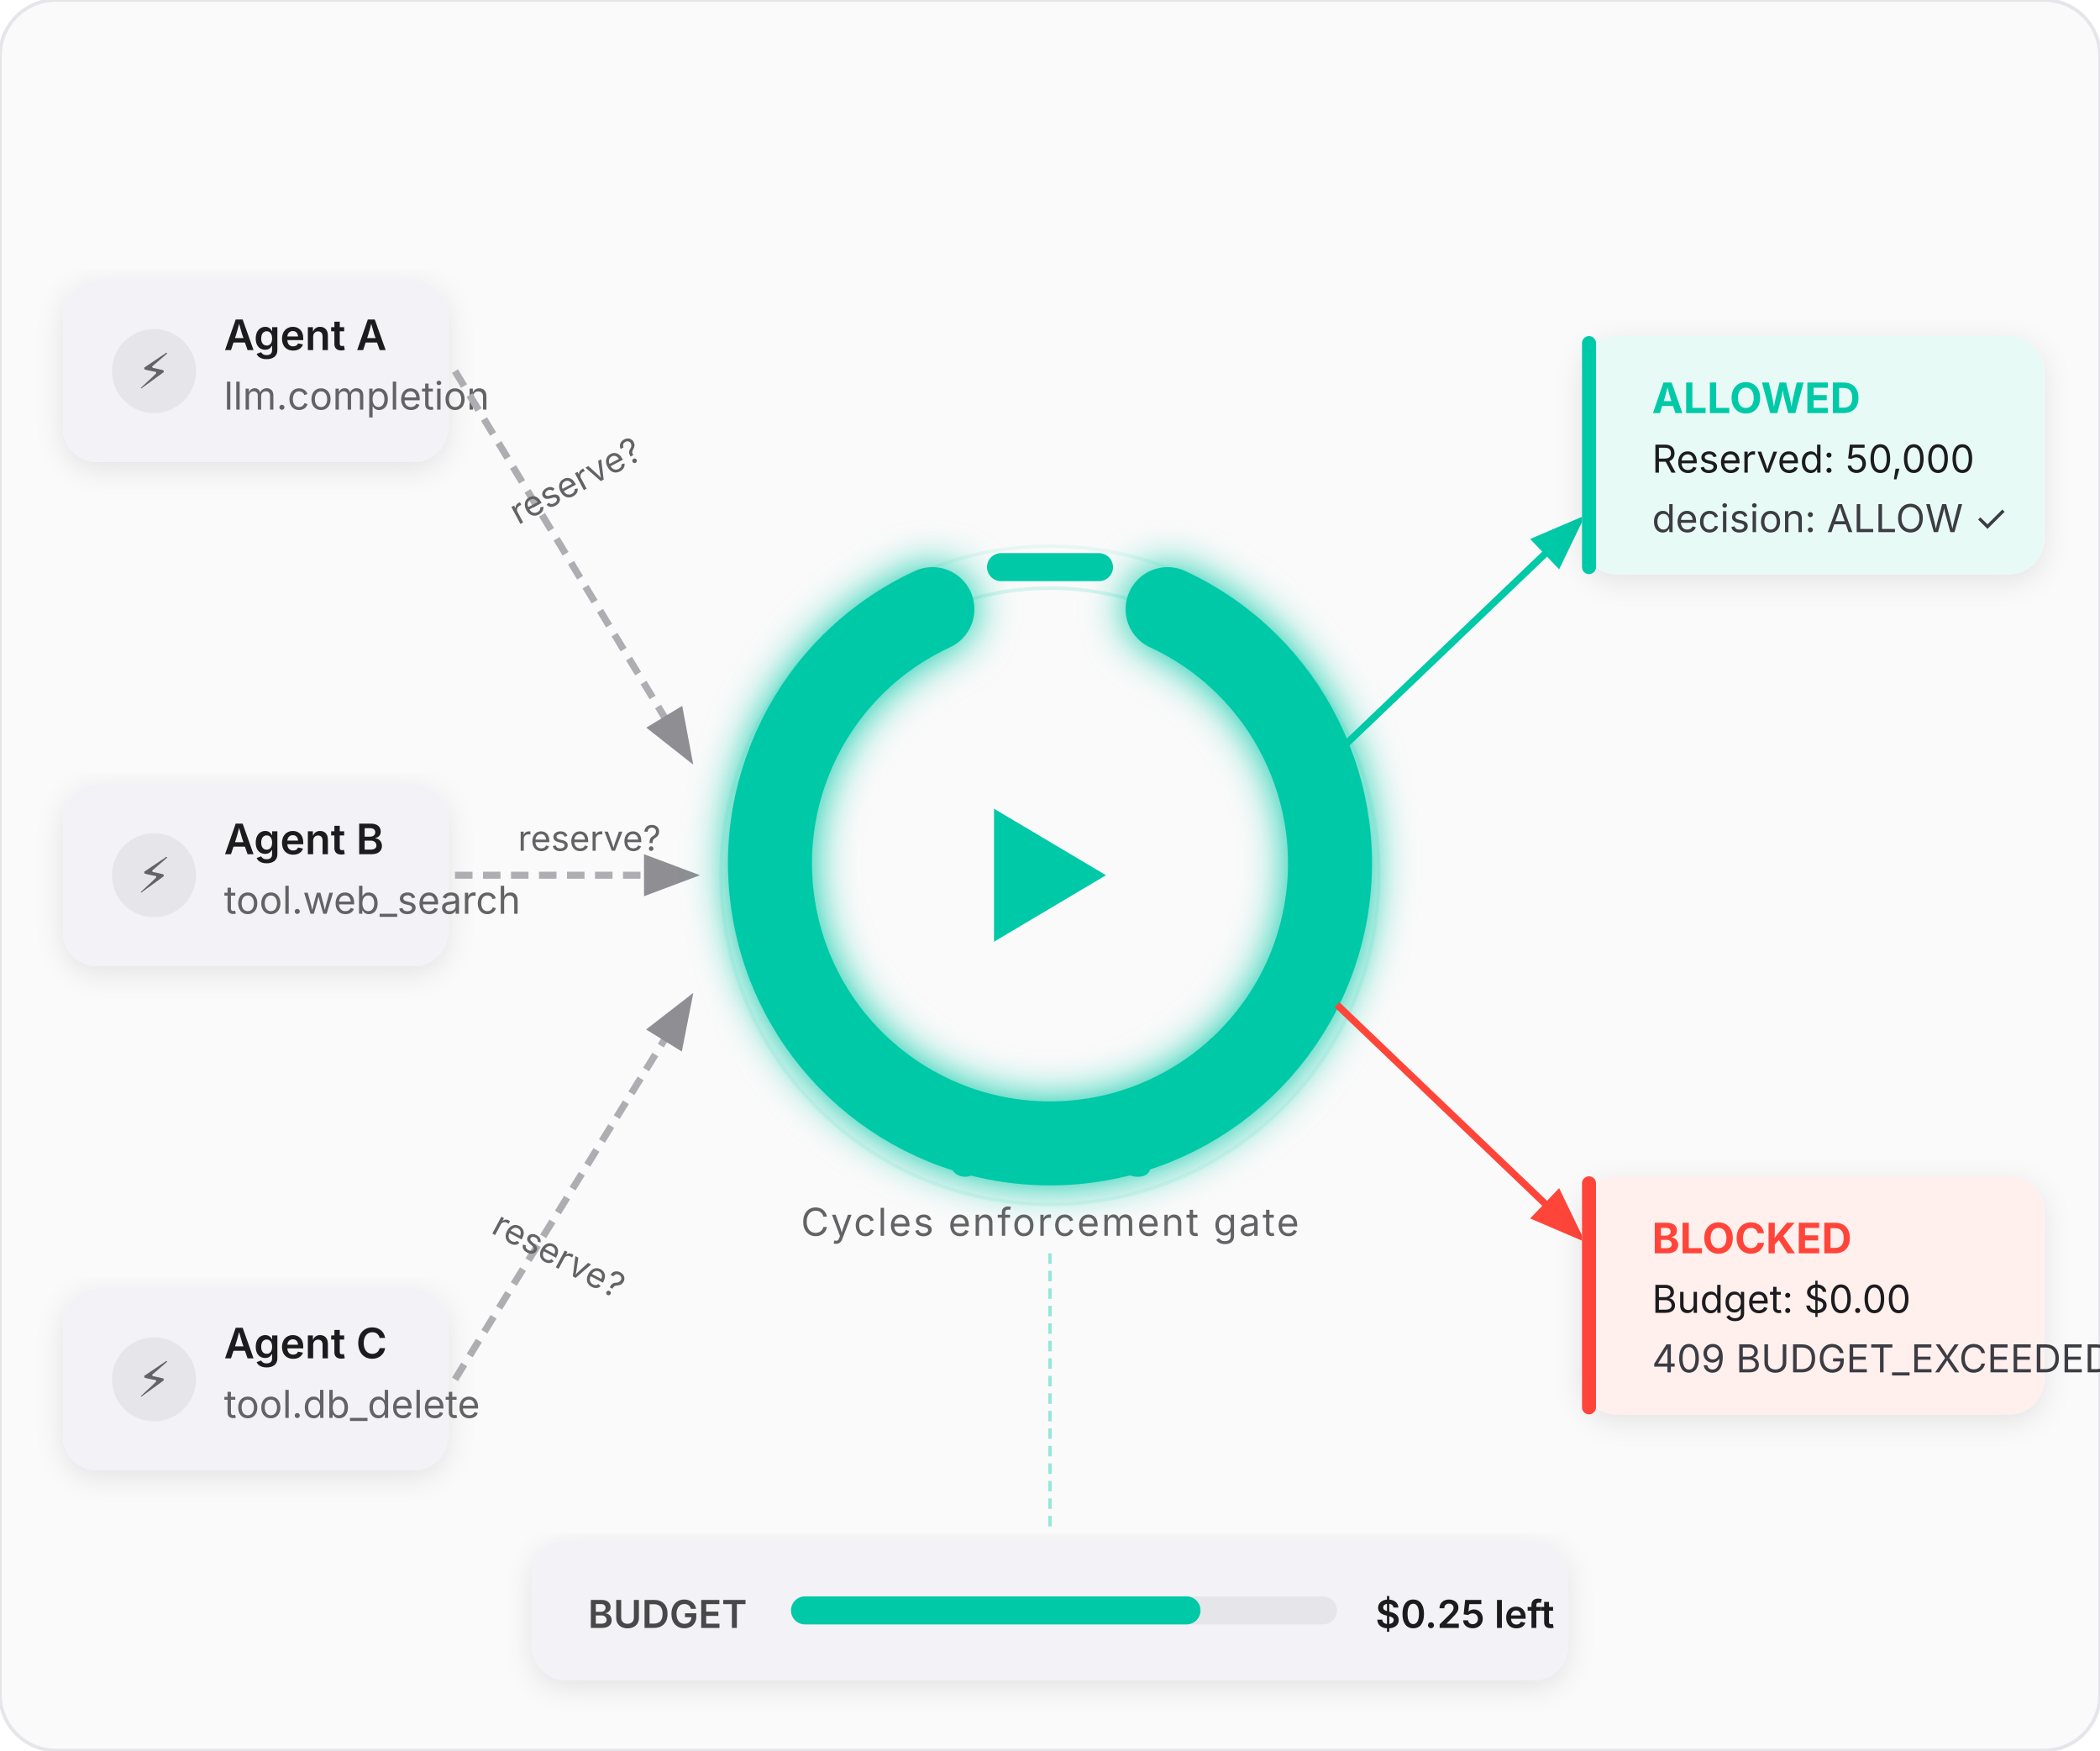
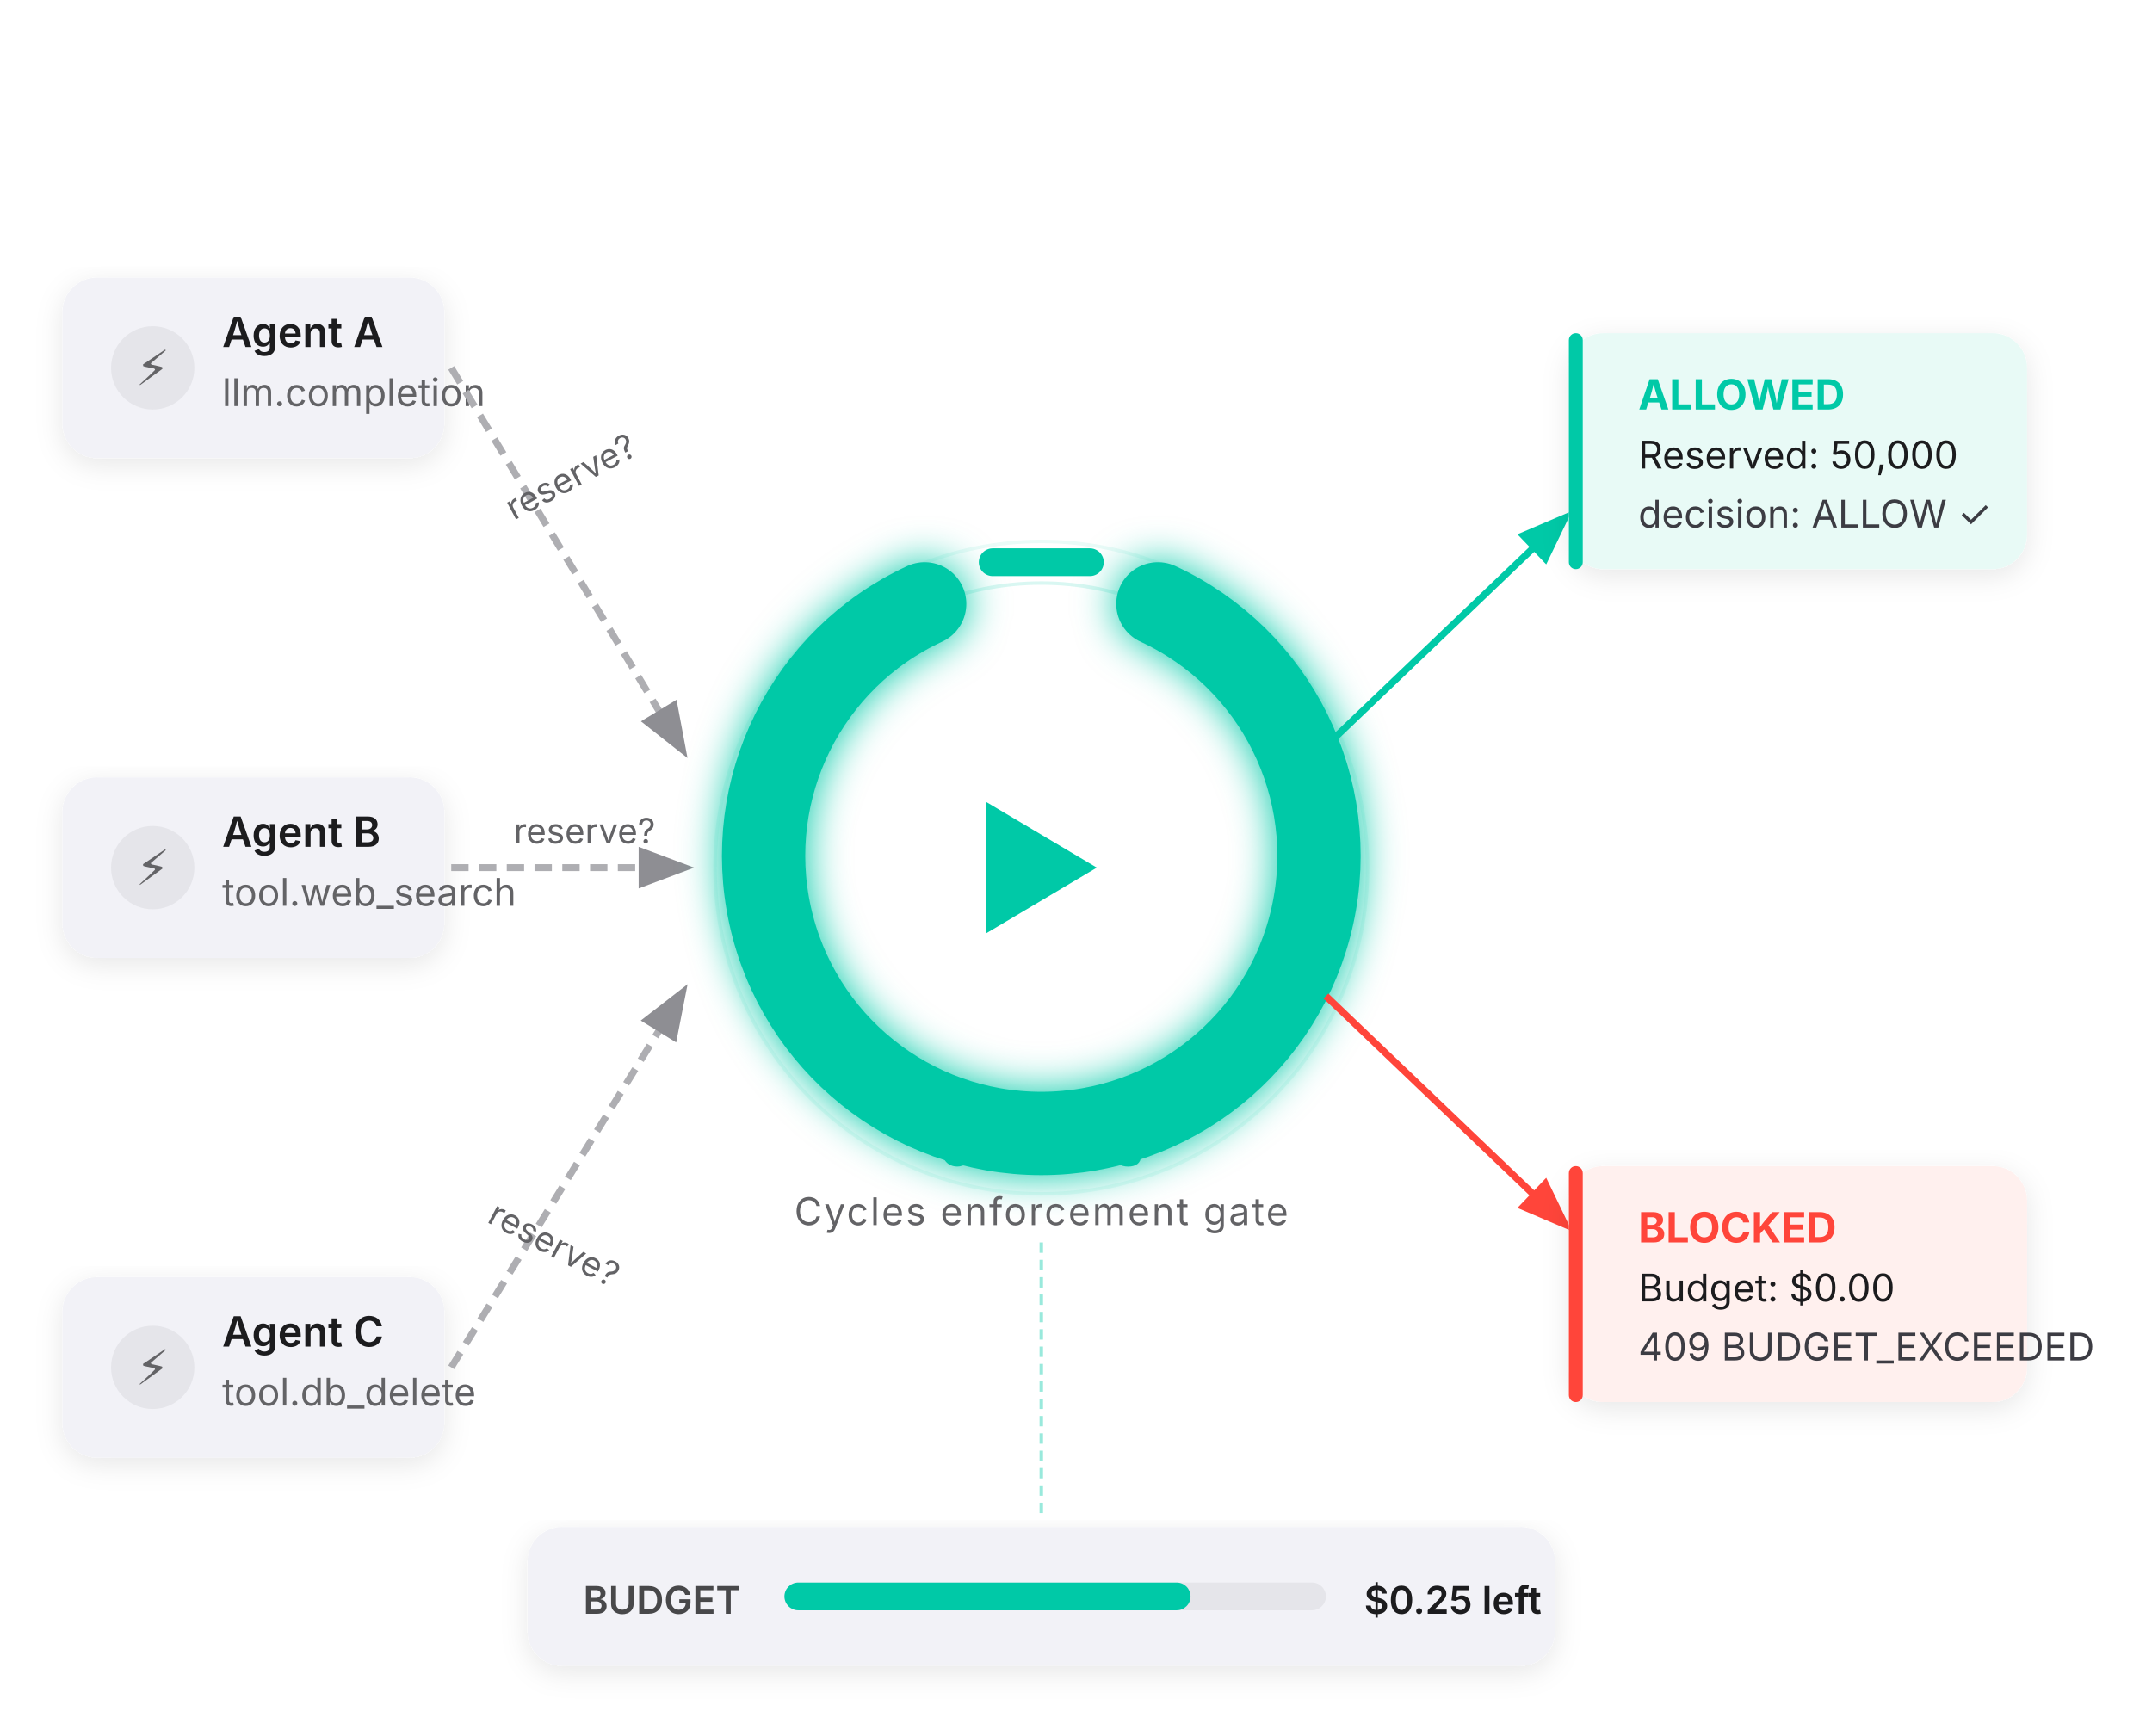
- <svg xmlns="http://www.w3.org/2000/svg" viewBox="0 0 600 500" width="600" height="500">
+ <svg xmlns="http://www.w3.org/2000/svg" viewBox="0 0 620 500" width="620" height="500">
  <defs>
    <filter id="glow" x="-30%" y="-30%" width="160%" height="160%">
      <feGaussianBlur stdDeviation="6" result="blur" />
      <feMerge>
        <feMergeNode in="blur" />
        <feMergeNode in="SourceGraphic" />
      </feMerge>
    </filter>
    <filter id="shadow" x="-10%" y="-10%" width="120%" height="140%">
      <feDropShadow dx="0" dy="2" stdDeviation="4" flood-color="#00000018" />
    </filter>
    <marker id="arr-teal" markerWidth="8" markerHeight="8" refX="6" refY="3" orient="auto">
      <path d="M0,0 L0,6 L8,3 z" fill="#00C9A7" />
    </marker>
    <marker id="arr-red" markerWidth="8" markerHeight="8" refX="6" refY="3" orient="auto">
      <path d="M0,0 L0,6 L8,3 z" fill="#FF453A" />
    </marker>
    <marker id="arr-gray" markerWidth="8" markerHeight="8" refX="6" refY="3" orient="auto">
      <path d="M0,0 L0,6 L8,3 z" fill="#8E8E93" />
    </marker>
  </defs>
-   <rect x="0" y="0" width="600" height="500" rx="16" fill="#FAFAFA" stroke="#E5E5EA" stroke-width="1" />
+   <rect x="0" y="0" width="620" height="500" rx="16" fill="none" />
  <rect x="18" y="80" width="110" height="52" rx="10" fill="#F2F2F7" filter="url(#shadow)" />
  <circle cx="44" cy="106" r="12" fill="#E5E5EA" />
  <text x="44" y="111" text-anchor="middle" font-size="14" fill="#636366">⚡</text>
  <text x="64" y="100" font-size="12" font-weight="600" fill="#1C1C1E" font-family="-apple-system,sans-serif">Agent A</text>
  <text x="64" y="117" font-size="11" fill="#636366" font-family="-apple-system,sans-serif">llm.completion</text>
  <rect x="18" y="224" width="110" height="52" rx="10" fill="#F2F2F7" filter="url(#shadow)" />
  <circle cx="44" cy="250" r="12" fill="#E5E5EA" />
  <text x="44" y="255" text-anchor="middle" font-size="14" fill="#636366">⚡</text>
  <text x="64" y="244" font-size="12" font-weight="600" fill="#1C1C1E" font-family="-apple-system,sans-serif">Agent B</text>
  <text x="64" y="261" font-size="11" fill="#636366" font-family="-apple-system,sans-serif">tool.web_search</text>
  <rect x="18" y="368" width="110" height="52" rx="10" fill="#F2F2F7" filter="url(#shadow)" />
  <circle cx="44" cy="394" r="12" fill="#E5E5EA" />
  <text x="44" y="399" text-anchor="middle" font-size="14" fill="#636366">⚡</text>
  <text x="64" y="388" font-size="12" font-weight="600" fill="#1C1C1E" font-family="-apple-system,sans-serif">Agent C</text>
  <text x="64" y="405" font-size="11" fill="#636366" font-family="-apple-system,sans-serif">tool.db_delete</text>
  <line x1="130" y1="106" x2="196" y2="215" stroke="#AEAEB2" stroke-width="2" stroke-dasharray="5,3" marker-end="url(#arr-gray)" />
  <line x1="130" y1="250" x2="196" y2="250" stroke="#AEAEB2" stroke-width="2" stroke-dasharray="5,3" marker-end="url(#arr-gray)" />
  <line x1="130" y1="394" x2="196" y2="287" stroke="#AEAEB2" stroke-width="2" stroke-dasharray="5,3" marker-end="url(#arr-gray)" />
  <text x="148" y="150" font-size="10" fill="#636366" font-family="-apple-system,sans-serif" transform="rotate(-28,148,150)">reserve?</text>
  <text x="148" y="243" font-size="10" fill="#636366" font-family="-apple-system,sans-serif">reserve?</text>
  <text x="140" y="352" font-size="10" fill="#636366" font-family="-apple-system,sans-serif" transform="rotate(28,140,352)">reserve?</text>
  <circle cx="300" cy="250" r="82" fill="none" stroke="#00C9A7" stroke-width="1" opacity="0.15" />
  <circle cx="300" cy="250" r="94" fill="none" stroke="#00C9A7" stroke-width="1" opacity="0.08" />
  <path d="M 333.6 174.0 A 80 80 0 1 1 266.4 174.0" fill="none" stroke="#00C9A7" stroke-width="24" stroke-linecap="round" filter="url(#glow)" />
  <line x1="286" y1="162" x2="314" y2="162" stroke="#00C9A7" stroke-width="8" stroke-linecap="round" />
  <path d="M 316 250 L 284 231 L 284 269 Z" fill="#00C9A7" />
  <text x="300" y="336" text-anchor="middle" font-size="13" font-weight="700" fill="#00C9A7" font-family="-apple-system,sans-serif" letter-spacing="0.1em">CYCLES</text>
  <text x="300" y="353" text-anchor="middle" font-size="11" fill="#636366" font-family="-apple-system,sans-serif" letter-spacing="0.05em">Cycles enforcement gate</text>
  <line x1="382" y1="215" x2="450" y2="150" stroke="#00C9A7" stroke-width="2" marker-end="url(#arr-teal)" />
  <rect x="452" y="96" width="132" height="68" rx="10" fill="#E8FAF6" filter="url(#shadow)" />
  <rect x="452" y="96" width="4" height="68" rx="2" fill="#00C9A7" />
  <text x="472" y="118" font-size="12" font-weight="700" fill="#00C9A7" font-family="-apple-system,sans-serif">ALLOWED</text>
  <text x="472" y="135" font-size="11" fill="#1C1C1E" font-family="-apple-system,sans-serif">Reserved: 50,000</text>
  <text x="472" y="152" font-size="11" fill="#3C3C43" font-family="-apple-system,sans-serif">decision: ALLOW ✓</text>
  <line x1="382" y1="287" x2="450" y2="352" stroke="#FF453A" stroke-width="2" marker-end="url(#arr-red)" />
  <rect x="452" y="336" width="132" height="68" rx="10" fill="#FFF0EE" filter="url(#shadow)" />
  <rect x="452" y="336" width="4" height="68" rx="2" fill="#FF453A" />
  <text x="472" y="358" font-size="12" font-weight="700" fill="#FF453A" font-family="-apple-system,sans-serif">BLOCKED</text>
  <text x="472" y="375" font-size="11" fill="#1C1C1E" font-family="-apple-system,sans-serif">Budget: $0.00</text>
  <text x="472" y="392" font-size="11" fill="#3C3C43" font-family="-apple-system,sans-serif">409 BUDGET_EXCEEDED</text>
  <rect x="152" y="440" width="296" height="40" rx="10" fill="#F2F2F7" filter="url(#shadow)" />
  <text x="168" y="465" font-size="11" font-weight="600" fill="#48484A" font-family="-apple-system,sans-serif">BUDGET</text>
  <rect x="226" y="456" width="156" height="8" rx="4" fill="#E5E5EA" />
  <rect x="226" y="456" width="117" height="8" rx="4" fill="#00C9A7" />
  <text x="393" y="465" font-size="11" fill="#1C1C1E" font-family="-apple-system,sans-serif" font-weight="600">$0.25 left</text>
  <line x1="300" y1="358" x2="300" y2="436" stroke="#00C9A7" stroke-width="1" stroke-dasharray="3,2" opacity="0.4" />
</svg>
